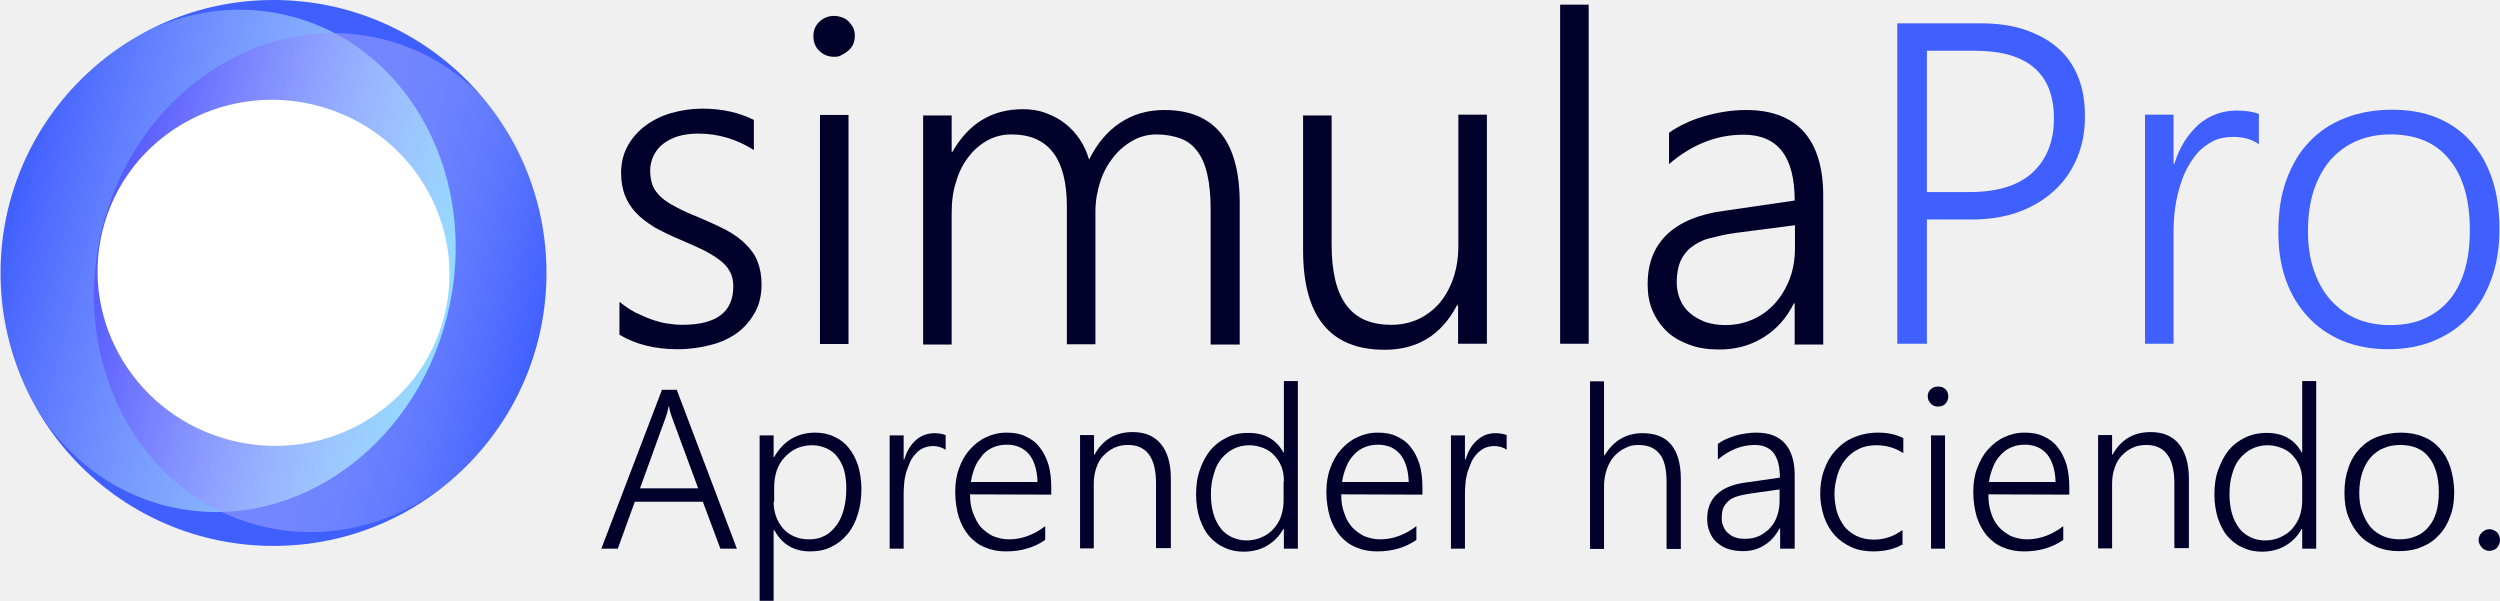
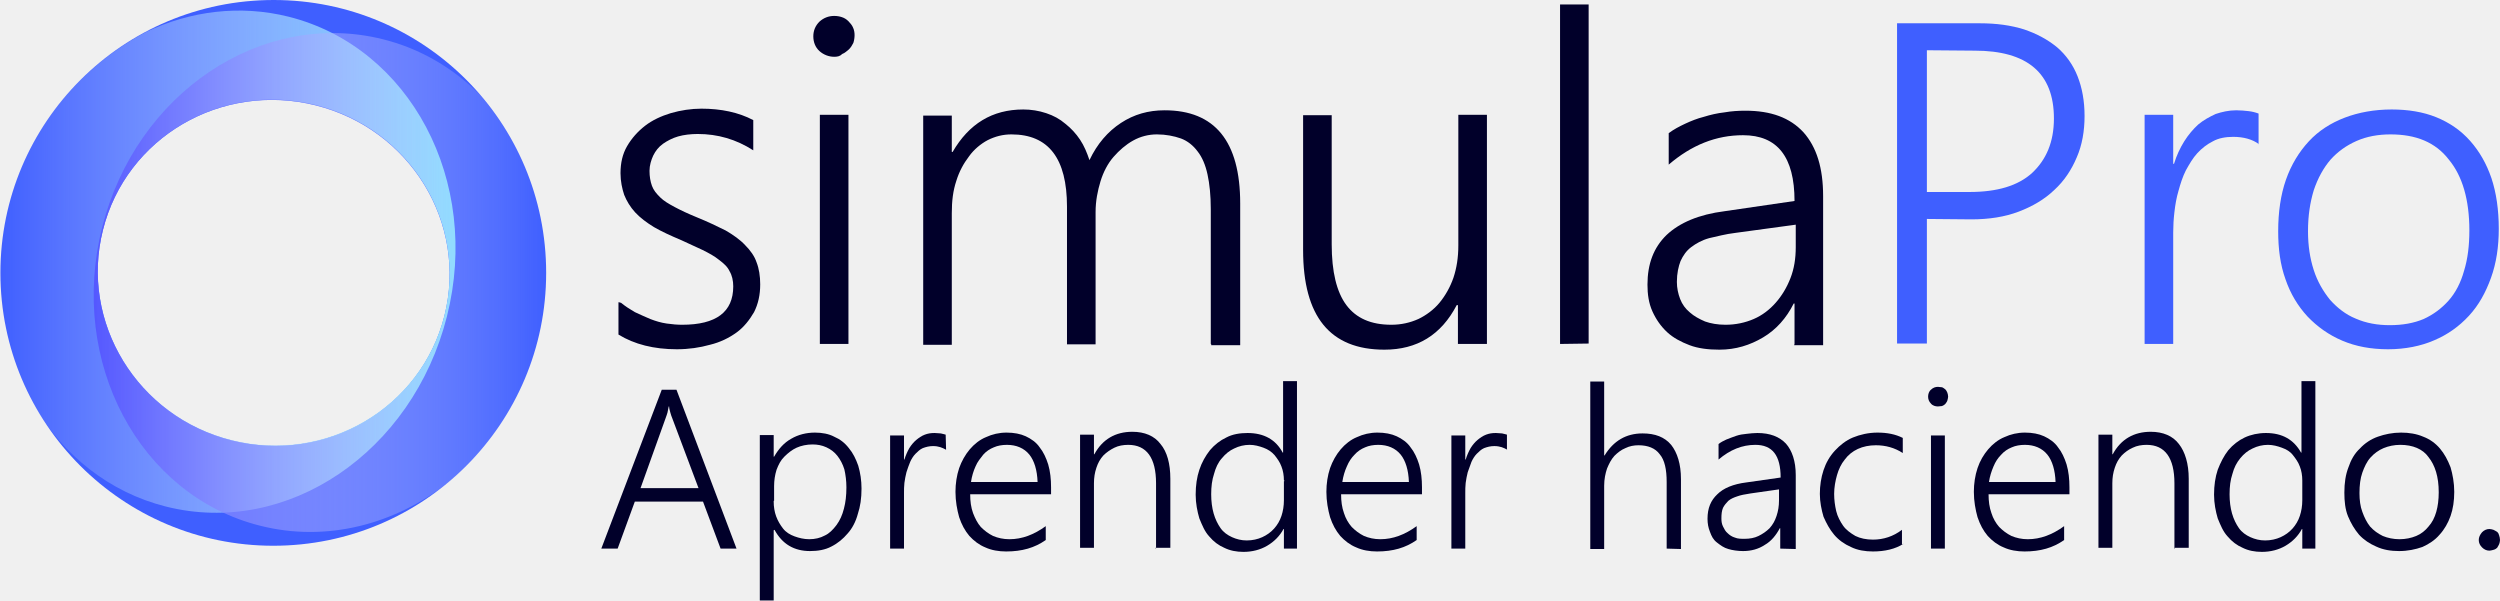
- <svg xmlns="http://www.w3.org/2000/svg" version="1.1" id="Capa_1" x="0px" y="0px" viewBox="36.9 189.7 911.3 219" enable-background="new 36.9 189.7 911.3 219" xml:space="preserve">
+ <svg xmlns="http://www.w3.org/2000/svg" version="1.1" id="Capa_1" x="0px" y="0px" viewBox="36.9 512.2 612 147.1" enable-background="new 36.9 512.2 612 147.1" xml:space="preserve">
+   <path fill="#3F5FFF" d="M103.9,512.2C67,512.2,37,542.1,37,579s29.9,66.8,66.8,66.8s66.8-29.9,66.8-66.8S140.8,512.2,103.9,512.2z   M145.7,589.5c-5.7,22.7-29,36.3-52.1,30.5c-23.1-5.8-37.2-28.9-31.5-51.5c5.7-22.7,29-36.3,52.1-30.5S151.4,566.8,145.7,589.5z" />
  <g>
-     <g>
-       <path fill="#01002A" d="M263.2,300.1c1.6,1.3,3.3,2.4,5.1,3.4c1.9,0.9,3.8,1.8,5.7,2.5c2,0.7,3.9,1.3,5.9,1.6    c2,0.3,3.9,0.5,5.7,0.5c12.4,0,18.6-4.6,18.6-14c0-2.1-0.4-4-1.3-5.5c-0.8-1.6-2.1-2.9-3.8-4.2c-1.7-1.3-3.6-2.4-5.9-3.6    c-2.3-1.1-4.8-2.2-7.8-3.5c-3.9-1.6-7.1-3.2-10-4.8c-2.7-1.7-5-3.4-6.8-5.4c-1.8-1.9-3.1-4.1-4-6.4c-0.8-2.3-1.3-4.9-1.3-7.9    c0-3.7,0.8-7,2.4-9.9s3.8-5.4,6.5-7.4c2.7-2,5.9-3.6,9.4-4.6c3.6-1,7.4-1.6,11.2-1.6c7.2,0,13.5,1.4,18.9,4.1v11    c-6.3-4-13-6-20.3-6c-2.6,0-5,0.3-7.1,0.9s-4,1.6-5.5,2.7c-1.6,1.2-2.7,2.6-3.6,4.3c-0.8,1.7-1.3,3.5-1.3,5.5    c0,2.1,0.3,3.9,0.9,5.5c0.6,1.6,1.7,2.9,3,4.2c1.4,1.3,3.1,2.4,5.4,3.6c2.2,1.2,4.8,2.4,8.1,3.7c4,1.7,7.5,3.3,10.4,4.8    c2.9,1.6,5.4,3.4,7.2,5.3c1.9,1.9,3.4,4,4.2,6.3c0.9,2.3,1.4,5,1.4,8.1c0,3.8-0.7,7.1-2.3,10.1c-1.6,2.9-3.7,5.5-6.4,7.5    s-6,3.6-9.7,4.5c-3.7,1-7.8,1.6-12.1,1.6c-8.4,0-15.5-1.8-21.3-5.3v-11.8H263.2z" />
-       <path fill="#01002A" d="M340.9,210.4c-2,0-3.8-0.7-5.3-2.1s-2.2-3.3-2.2-5.4c0-2.1,0.7-3.9,2.2-5.3s3.3-2.1,5.3-2.1    c1,0,2,0.2,2.9,0.5c0.9,0.3,1.7,0.8,2.4,1.5c0.6,0.6,1.3,1.5,1.7,2.3c0.4,0.9,0.6,1.9,0.6,2.9c0,1-0.2,2-0.5,2.9    c-0.4,0.9-0.9,1.7-1.7,2.4c-0.7,0.6-1.5,1.3-2.4,1.6C343,210.3,342.1,210.4,340.9,210.4z M335.8,315.1v-83.5h10.4v83.5H335.8z" />
-       <path fill="#01002A" d="M478.2,315.1V266c0-5-0.4-9.2-1.2-12.7s-2-6.3-3.6-8.4c-1.6-2.2-3.7-3.8-6.1-4.7c-2.5-0.9-5.5-1.5-8.8-1.5    c-3,0-5.9,0.7-8.6,2.2c-2.7,1.5-5.1,3.5-7.1,6c-2,2.5-3.7,5.5-4.8,8.9s-1.8,7.1-1.8,11.1v48.3h-10.4v-50.2    c0-17.5-6.7-26.3-20.2-26.3c-3.1,0-6,0.7-8.6,2.1s-5,3.4-6.9,5.9c-2,2.5-3.6,5.5-4.6,9c-1.2,3.5-1.7,7.3-1.7,11.7v47.9h-10.4    v-83.5h10.4v13.2h0.3c5.9-10.3,14.4-15.5,25.7-15.5c2.9,0,5.7,0.4,8.3,1.4s4.9,2.1,7,3.8c2.1,1.6,3.9,3.6,5.4,5.8    c1.5,2.2,2.6,4.7,3.4,7.4c2.9-5.9,6.7-10.4,11.4-13.5c4.7-3.1,10-4.6,16-4.6c18.3,0,27.5,11.3,27.5,33.9v51.6H478.2z" />
-       <path fill="#01002A" d="M568.4,315.1V301H568c-5.7,10.8-14.4,16.2-26.4,16.2c-19.8,0-29.7-12.1-29.7-36.3v-49.1h10.4v47    c0,10,1.8,17.4,5.4,22.2c3.6,4.8,9,7.1,16.4,7.1c3.6,0,6.8-0.7,9.9-2.1c2.9-1.4,5.6-3.4,7.7-5.9c2.1-2.5,3.8-5.6,5-9.1    c1.2-3.6,1.8-7.5,1.8-11.8v-47.7h10.4v83.5h-10.5V315.1z" />
-       <path fill="#01002A" d="M605.6,315.1V191.4H616V315h-10.4V315.1z" />
-       <path fill="#01002A" d="M691.1,315.1v-14.8h-0.3c-2.7,5.4-6.4,9.5-11.1,12.4c-4.7,2.9-10,4.4-16,4.4c-4,0-7.7-0.5-10.9-1.7    s-6-2.7-8.2-4.8c-2.2-2.1-4-4.6-5.3-7.6s-1.8-6.2-1.8-9.7c0-7.6,2.3-13.5,7-18.1c4.7-4.5,11.8-7.5,21.2-8.7l25.4-3.7    c0-16.1-6.2-24-18.7-24c-9.8,0-18.8,3.6-27.1,10.7v-11.4c1.8-1.3,3.7-2.4,5.9-3.4c2.2-1.1,4.5-1.9,6.9-2.6    c2.4-0.7,4.9-1.3,7.6-1.7c2.6-0.4,5.1-0.6,7.6-0.6c9.3,0,16.3,2.6,21.1,7.9c4.7,5.3,7.1,13,7.1,23.3v54.3h-10.5V315.1z     M669.6,274.6c-3.8,0.5-6.9,1.3-9.7,2c-2.7,0.7-4.8,1.9-6.6,3.3c-1.8,1.4-3,3.2-3.9,5.1c-0.8,2-1.3,4.5-1.3,7.6    c0,2.2,0.4,4.3,1.2,6.2c0.8,1.9,1.9,3.6,3.5,4.9c1.5,1.4,3.4,2.4,5.5,3.3c2.1,0.7,4.6,1.2,7.4,1.2c3.7,0,7.1-0.7,10.2-2.1    c3.2-1.4,5.8-3.4,8.1-5.9c2.2-2.5,4-5.5,5.3-8.9s1.9-7.2,1.9-11.3v-8.2L669.6,274.6z" />
-       <path fill="#3F5FFF" d="M739.3,269.6V315h-10.8V198.2h30.1c6.2,0,11.5,0.7,16.3,2.3c4.7,1.6,8.7,3.7,12,6.6    c3.3,2.8,5.8,6.4,7.5,10.6c1.7,4.2,2.5,8.9,2.5,14.4c0,5.5-0.9,10.5-2.8,15c-1.9,4.6-4.6,8.6-8.2,11.9c-3.6,3.4-7.9,6-13,7.9    c-5.1,1.9-10.9,2.8-17.3,2.8h-16.2V269.6z M739.3,208.1v51.6h15.5c10.1,0,17.7-2.3,22.9-7c5.1-4.7,7.9-11.2,7.9-19.8    c0-16.5-9.7-24.7-28.9-24.7H739.3z" />
-       <path fill="#3F5FFF" d="M860.3,242.3c-2.4-1.8-5.6-2.7-9.4-2.7c-2.7,0-5.3,0.5-7.4,1.6c-2.1,1.1-4,2.5-5.6,4.3    c-1.6,1.8-2.9,3.9-4.1,6.2c-1.2,2.4-2,4.8-2.7,7.4c-0.7,2.5-1.2,5.1-1.5,7.8c-0.3,2.6-0.4,5-0.4,7.5V315h-10.4v-83.5h10.4v17.9    h0.3c0.9-3,2.2-5.8,3.7-8.2c1.5-2.4,3.3-4.4,5.1-6.1c2-1.7,4.1-2.9,6.4-3.8c2.3-0.8,4.7-1.3,7.4-1.3c1.7,0,3.1,0.1,4.5,0.3    c1.4,0.2,2.5,0.5,3.7,0.9L860.3,242.3L860.3,242.3z" />
-       <path fill="#3F5FFF" d="M907.4,317c-6.2,0-11.8-1.1-16.7-3.1c-4.9-2.1-9.1-5-12.6-8.8c-3.5-3.8-6.2-8.3-8-13.5    c-1.9-5.3-2.7-11.1-2.7-17.5c0-6.9,0.9-13.2,2.9-18.7s4.7-10.2,8.4-14c3.6-3.9,8-6.7,13.1-8.7c5.1-2,10.8-3,17.1-3    c6,0,11.4,0.9,16.3,2.9c4.8,2,8.9,4.8,12.3,8.6c3.4,3.8,6,8.3,7.8,13.6c1.8,5.4,2.7,11.6,2.7,18.4c0,6.5-0.9,12.5-2.8,17.8    c-1.9,5.4-4.5,10-8.1,13.9c-3.5,3.9-7.8,6.8-12.7,8.9C919.5,315.9,913.7,317,907.4,317z M908.3,238.7c-4.5,0-8.7,0.8-12.4,2.4    s-6.8,3.9-9.5,6.9c-2.6,3-4.6,6.7-6.1,11.1c-1.4,4.4-2.1,9.3-2.1,14.9c0,5.3,0.7,10,2.1,14.1c1.4,4.2,3.4,7.8,6,10.8    c2.6,2.9,5.7,5.3,9.4,6.9c3.7,1.6,7.9,2.4,12.4,2.4c4.7,0,8.8-0.7,12.4-2.3c3.6-1.6,6.6-3.8,9.1-6.7c2.5-2.9,4.4-6.6,5.7-10.9    c1.3-4.3,1.9-9.2,1.9-14.7c0-11.2-2.5-19.8-7.5-25.8C924.7,241.6,917.5,238.7,908.3,238.7z" />
-     </g>
-     <g>
-       <path fill="#01002A" d="M299.5,389.7l-6.4-17.1h-24.8l-6.2,17.1h-6l22.1-57.9h5.4l21.9,57.9H299.5z M281.9,342    c-0.2-0.5-0.4-1.1-0.6-1.8c-0.2-0.6-0.4-1.5-0.5-2.3h-0.2c-0.2,0.8-0.3,1.6-0.5,2.3c-0.2,0.6-0.4,1.3-0.6,1.8l-9.3,25.7h21.2    L281.9,342z" />
-       <path fill="#01002A" d="M318.9,383.1v25.6h-5.1v-60.3h5.1v7.9h0.2c1.6-2.8,3.6-5,6.2-6.6c2.5-1.5,5.5-2.3,8.7-2.3    c2.6,0,5,0.5,7,1.5c2.1,0.9,3.9,2.3,5.3,4.1c1.5,1.8,2.5,3.9,3.4,6.4c0.7,2.5,1.2,5.4,1.2,8.4c0,3.5-0.4,6.5-1.3,9.3    c-0.8,2.8-2.1,5.3-3.7,7.2c-1.6,2-3.6,3.6-5.9,4.7c-2.3,1.2-4.9,1.7-7.8,1.7c-5.8,0-10.2-2.5-13-7.7H318.9z M318.9,372.6    c0,1.9,0.3,3.7,0.9,5.4c0.6,1.7,1.5,3.1,2.6,4.4s2.5,2.2,4.1,2.9c1.6,0.7,3.4,1,5.4,1c2.1,0,4-0.4,5.6-1.3c1.7-0.8,3-2.1,4.3-3.8    c1.2-1.6,2.1-3.6,2.7-5.9c0.6-2.3,0.9-4.8,0.9-7.7c0-2.4-0.3-4.6-0.8-6.5c-0.6-2-1.5-3.6-2.5-4.9c-1-1.4-2.4-2.4-4-3.1    c-1.6-0.7-3.3-1.1-5.1-1.1c-2.1,0-4.1,0.4-5.8,1.2c-1.7,0.8-3.1,1.9-4.4,3.3s-2.1,2.9-2.8,4.8c-0.6,1.9-0.9,3.8-0.9,5.9v5.4H318.9    z" />
-       <path fill="#01002A" d="M381.7,353.7c-1.3-0.8-2.7-1.4-4.7-1.4c-1.4,0-2.6,0.3-3.7,0.8c-1.1,0.5-2,1.3-2.7,2.1    c-0.8,0.8-1.5,1.9-2,3s-0.9,2.4-1.4,3.7c-0.3,1.3-0.6,2.5-0.7,3.9c-0.1,1.3-0.2,2.5-0.2,3.7v20.2h-5.1v-41.3h5.1v8.8h0.2    c0.5-1.5,1-2.8,1.8-4.1c0.7-1.2,1.6-2.2,2.5-3c0.9-0.8,2-1.5,3.2-1.9c1.2-0.4,2.3-0.6,3.6-0.6c0.8,0,1.6,0.1,2.2,0.2    s1.3,0.3,1.8,0.5v5.4H381.7z" />
-       <path fill="#01002A" d="M390.5,369.9c0,2.5,0.3,4.8,1.1,6.8s1.6,3.7,2.8,5.1c1.3,1.4,2.7,2.4,4.4,3.3c1.8,0.7,3.7,1.2,5.9,1.2    c4.6,0,9-1.6,13.2-4.8v5c-4,2.8-8.7,4.2-14.4,4.2c-2.7,0-5.3-0.5-7.6-1.5c-2.3-0.9-4.2-2.4-5.8-4.2c-1.6-1.9-2.8-4.1-3.7-6.8    c-0.8-2.7-1.3-5.8-1.3-9.2c0-3,0.4-6,1.4-8.6c0.9-2.6,2.2-4.9,3.9-6.8c1.7-1.9,3.7-3.5,5.9-4.5c2.3-1.1,4.8-1.7,7.5-1.7    s5,0.4,7,1.4c2,0.9,3.8,2.2,5.1,4c1.4,1.7,2.4,3.8,3.2,6.3c0.7,2.5,1,5.3,1,8.3v2.6L390.5,369.9L390.5,369.9z M415.1,365.4    c-0.1-4.3-1.2-7.7-3-10c-2-2.4-4.7-3.6-8.2-3.6c-1.8,0-3.4,0.3-4.8,0.9c-1.5,0.6-2.8,1.5-3.9,2.7c-1,1.3-2.1,2.6-2.8,4.3    c-0.7,1.7-1.3,3.6-1.6,5.7h24.4V365.4z" />
-       <path fill="#01002A" d="M458.3,389.7v-23.8c0-9.3-3.4-14-10.2-14c-1.8,0-3.5,0.3-5,1s-2.8,1.7-4,2.9c-1.2,1.3-2,2.7-2.6,4.5    s-0.9,3.6-0.9,5.7v23.6h-5v-41.3h5.1v7.1h0.2c3-5.5,7.7-8.2,13.9-8.2c4.5,0,8,1.5,10.3,4.4c2.4,2.9,3.6,7.1,3.6,12.7v25.2H458.3z" />
-       <path fill="#01002A" d="M504.9,389.7v-7.2h-0.2c-1.4,2.6-3.4,4.6-5.9,6.1c-2.5,1.5-5.5,2.2-8.6,2.2c-2.6,0-4.9-0.5-7-1.5    c-2.1-0.9-3.9-2.3-5.5-4.1c-1.6-1.8-2.6-4-3.5-6.5c-0.8-2.5-1.3-5.5-1.3-8.7c0-3.4,0.4-6.4,1.4-9.1c0.9-2.7,2.2-5.1,3.8-7.1    c1.7-2,3.7-3.5,6-4.6c2.3-1.2,4.9-1.7,7.8-1.7c6,0,10.2,2.4,12.8,7.1h0.2v-26h5.1v61.1h-5.1V389.7z M504.9,364.8    c0-1.8-0.3-3.5-0.9-5c-0.6-1.6-1.5-2.9-2.6-4.1s-2.4-2.1-4-2.7c-1.6-0.6-3.3-1-5.1-1c-2,0-3.9,0.4-5.7,1.3c-1.7,0.8-3.1,2-4.4,3.5    c-1.3,1.5-2.2,3.4-2.8,5.6c-0.7,2.2-1.1,4.6-1.1,7.5c0,2.6,0.3,4.9,0.9,7s1.5,3.8,2.6,5.3s2.5,2.5,4.1,3.3    c1.6,0.7,3.4,1.2,5.3,1.2c2.1,0,4-0.4,5.7-1.2c1.7-0.7,3.1-1.8,4.3-3.1c1.2-1.4,2.1-2.8,2.7-4.6c0.6-1.8,0.9-3.7,0.9-5.7v-6.9    H504.9z" />
-       <path fill="#01002A" d="M525.8,369.9c0,2.5,0.3,4.8,1.1,6.8c0.6,2,1.6,3.7,2.8,5.1c1.3,1.4,2.7,2.4,4.4,3.3    c1.8,0.7,3.7,1.2,5.9,1.2c4.6,0,9-1.6,13.2-4.8v5c-4,2.8-8.7,4.2-14.4,4.2c-2.7,0-5.3-0.5-7.6-1.5c-2.3-0.9-4.2-2.4-5.8-4.2    c-1.6-1.9-2.8-4.1-3.7-6.8c-0.8-2.7-1.3-5.8-1.3-9.2c0-3,0.4-6,1.4-8.6c0.9-2.6,2.2-4.9,3.9-6.8c1.7-1.9,3.7-3.5,5.9-4.5    c2.3-1.1,4.8-1.7,7.5-1.7s5,0.4,7,1.4c2,0.9,3.8,2.2,5.1,4c1.4,1.7,2.4,3.8,3.2,6.3c0.7,2.5,1,5.3,1,8.3v2.6L525.8,369.9    L525.8,369.9z M550.4,365.4c-0.1-4.3-1.2-7.7-3-10c-2-2.4-4.7-3.6-8.2-3.6c-1.8,0-3.4,0.3-4.8,0.9c-1.5,0.6-2.8,1.5-3.9,2.7    c-1.2,1.2-2.1,2.6-2.8,4.3c-0.7,1.7-1.3,3.6-1.6,5.7h24.4V365.4z" />
-       <path fill="#01002A" d="M586.3,353.7c-1.3-0.8-2.7-1.4-4.7-1.4c-1.4,0-2.6,0.3-3.7,0.8c-1,0.5-2,1.3-2.7,2.1c-0.8,0.8-1.5,1.9-2,3    c-0.5,1.2-0.9,2.4-1.4,3.7c-0.3,1.3-0.6,2.5-0.7,3.9c-0.1,1.3-0.2,2.5-0.2,3.7v20.2h-5.1v-41.3h5.1v8.8h0.2c0.5-1.5,1-2.8,1.8-4.1    c0.7-1.2,1.6-2.2,2.5-3c0.9-0.8,2-1.5,3.1-1.9c1.2-0.4,2.3-0.6,3.6-0.6c0.8,0,1.6,0.1,2.2,0.2c0.6,0.1,1.3,0.3,1.8,0.5v5.4H586.3z    " />
-       <path fill="#01002A" d="M644.4,389.7v-24.3c0-4.6-0.8-8.1-2.5-10.2c-1.7-2.2-4.3-3.3-7.8-3.3c-1.7,0-3.3,0.3-4.7,1.1    c-1.5,0.6-2.8,1.7-4,2.9c-1.2,1.3-2,2.8-2.7,4.6c-0.6,1.8-1.1,3.9-1.1,6.2v23.1h-5.1v-61.1h5.1v27h0.2c3.3-5.4,7.9-8.1,13.9-8.1    c4.6,0,8.1,1.4,10.4,4.2c2.3,2.8,3.5,7,3.5,12.5v25.5h-5.1V389.7z" />
-       <path fill="#01002A" d="M685.8,389.7v-7.4h-0.2c-1.4,2.6-3.2,4.7-5.5,6.1c-2.3,1.5-4.9,2.2-7.9,2.2c-2,0-3.8-0.3-5.4-0.8    s-2.9-1.4-4.1-2.4c-1.2-1-2-2.3-2.6-3.8c-0.6-1.5-0.9-3-0.9-4.8c0-3.8,1.2-6.7,3.5-8.9c2.3-2.2,5.8-3.7,10.5-4.3l12.5-1.8    c0-8-3-11.9-9.2-11.9c-4.8,0-9.2,1.8-13.4,5.3v-5.7c0.8-0.6,1.8-1.2,2.9-1.7c1.2-0.5,2.2-0.9,3.5-1.3s2.4-0.6,3.8-0.8    c1.3-0.2,2.5-0.3,3.8-0.3c4.6,0,8.1,1.3,10.4,3.9s3.6,6.4,3.6,11.5v26.9L685.8,389.7L685.8,389.7z M675,369.6    c-1.9,0.3-3.5,0.6-4.7,1c-1.4,0.4-2.4,0.9-3.3,1.7c-0.8,0.7-1.5,1.6-1.9,2.5c-0.4,1.1-0.6,2.2-0.6,3.8c0,1.2,0.2,2.1,0.6,3    c0.4,0.9,0.9,1.8,1.7,2.4c0.7,0.7,1.7,1.3,2.7,1.6c1,0.4,2.3,0.5,3.6,0.5c1.8,0,3.5-0.3,5-1s2.8-1.7,4-2.9c1.2-1.3,2-2.7,2.6-4.4    c0.6-1.7,0.9-3.6,0.9-5.6v-4.1L675,369.6z" />
-       <path fill="#01002A" d="M730.8,387.9c-3,1.9-6.8,2.8-11.1,2.8c-2.9,0-5.7-0.5-8-1.6c-2.4-1.1-4.4-2.5-6.1-4.4    c-1.7-1.9-2.9-4.1-3.8-6.6c-0.8-2.5-1.4-5.4-1.4-8.3c0-3,0.4-6,1.4-8.7c0.9-2.7,2.3-5.1,4.1-7.1c1.8-2,4-3.7,6.6-4.8    s5.6-1.8,8.9-1.8c3.5,0,6.5,0.6,9.3,2v5.5c-3-2-6.3-2.9-9.8-2.9c-2.4,0-4.6,0.4-6.5,1.4c-1.9,0.9-3.5,2.2-4.8,3.8    c-1.3,1.6-2.3,3.5-2.9,5.6c-0.6,2.1-1.1,4.4-1.1,6.8c0,2.2,0.3,4.3,0.8,6.3c0.5,2,1.5,3.8,2.6,5.4s2.7,2.7,4.5,3.7    c1.8,0.9,4,1.4,6.4,1.4c3.9,0,7.4-1.2,10.5-3.5v5.2H730.8z" />
-       <path fill="#01002A" d="M743.3,337.9c-0.9,0-1.9-0.3-2.6-1.1c-0.7-0.7-1.1-1.6-1.1-2.6c0-1,0.3-1.9,1.1-2.6c0.7-0.7,1.6-1,2.6-1    c0.5,0,0.9,0.1,1.5,0.2c0.4,0.2,0.8,0.4,1.2,0.7c0.3,0.3,0.6,0.7,0.8,1.2s0.3,0.9,0.3,1.5c0,0.5-0.1,0.9-0.3,1.5    c-0.2,0.4-0.4,0.8-0.8,1.2c-0.3,0.3-0.7,0.6-1.2,0.8C744.3,337.8,743.8,337.9,743.3,337.9z M740.8,389.7v-41.3h5.1v41.3H740.8z" />
-       <path fill="#01002A" d="M761.7,369.9c0,2.5,0.3,4.8,1,6.8c0.6,2,1.6,3.7,2.8,5.1c1.3,1.4,2.7,2.4,4.4,3.3c1.8,0.7,3.7,1.2,5.9,1.2    c4.6,0,9-1.6,13.2-4.8v5c-4,2.8-8.7,4.2-14.4,4.2c-2.7,0-5.3-0.5-7.6-1.5c-2.3-0.9-4.2-2.4-5.8-4.2c-1.6-1.9-2.8-4.1-3.7-6.8    c-0.8-2.7-1.3-5.8-1.3-9.2c0-3,0.4-6,1.4-8.6s2.2-4.9,3.9-6.8c1.7-1.9,3.7-3.5,5.9-4.5c2.3-1.1,4.8-1.7,7.5-1.7s5,0.4,7,1.4    c2,0.9,3.8,2.2,5.1,4c1.4,1.7,2.4,3.8,3.2,6.3c0.7,2.5,1,5.3,1,8.3v2.6L761.7,369.9L761.7,369.9z M786.2,365.4    c-0.1-4.3-1.2-7.7-3-10c-2-2.4-4.7-3.6-8.2-3.6c-1.8,0-3.4,0.3-4.8,0.9c-1.5,0.6-2.8,1.5-3.9,2.7c-1.2,1.2-2.1,2.6-2.8,4.3    c-0.7,1.7-1.3,3.6-1.6,5.7h24.4V365.4z" />
-       <path fill="#01002A" d="M829.5,389.7v-23.8c0-9.3-3.4-14-10.2-14c-1.8,0-3.5,0.3-5,1c-1.6,0.7-2.8,1.7-4,2.9    c-1.2,1.3-2,2.7-2.6,4.5c-0.6,1.8-0.9,3.6-0.9,5.7v23.6h-5.1v-41.3h5.1v7.1h0.2c3-5.5,7.7-8.2,13.9-8.2c4.5,0,8,1.5,10.3,4.4    c2.3,2.9,3.6,7.1,3.6,12.7v25.2H829.5z" />
-       <path fill="#01002A" d="M876.1,389.7v-7.2h-0.2c-1.4,2.6-3.4,4.6-5.9,6.1c-2.5,1.5-5.5,2.2-8.6,2.2c-2.6,0-4.9-0.5-7-1.5    c-2.1-0.9-3.9-2.3-5.5-4.1s-2.6-4-3.5-6.5c-0.8-2.5-1.3-5.5-1.3-8.7c0-3.4,0.4-6.4,1.4-9.1s2.2-5.1,3.8-7.1c1.7-2,3.7-3.5,6-4.6    s4.9-1.7,7.8-1.7c6,0,10.2,2.4,12.8,7.1h0.2v-26h5.1v61.1h-5.1V389.7z M876.1,364.8c0-1.8-0.3-3.5-0.9-5c-0.6-1.6-1.5-2.9-2.6-4.1    s-2.4-2.1-4-2.7s-3.3-1-5.1-1c-2,0-3.9,0.4-5.7,1.3c-1.7,0.8-3.1,2-4.4,3.5c-1.3,1.5-2.2,3.4-2.8,5.6c-0.7,2.2-1,4.6-1,7.5    c0,2.6,0.3,4.9,0.9,7c0.6,2.1,1.5,3.8,2.6,5.3s2.5,2.5,4.1,3.3s3.4,1.2,5.3,1.2c2.1,0,4-0.4,5.7-1.2s3.2-1.8,4.3-3.1    s2.1-2.8,2.7-4.6c0.6-1.8,0.9-3.7,0.9-5.7v-6.9H876.1z" />
-       <path fill="#01002A" d="M911.4,390.6c-3,0-5.8-0.5-8.3-1.6c-2.4-1.1-4.5-2.4-6.2-4.3c-1.7-1.9-3-4.1-4-6.7s-1.4-5.5-1.4-8.7    c0-3.5,0.5-6.5,1.5-9.2c0.9-2.7,2.3-5,4.1-6.9c1.8-1.9,4-3.4,6.5-4.3c2.5-0.9,5.4-1.5,8.5-1.5c2.9,0,5.7,0.5,8.1,1.5    c2.4,0.9,4.4,2.4,6.1,4.3c1.7,1.9,2.9,4.1,3.8,6.8c0.8,2.6,1.4,5.7,1.4,9c0,3.3-0.4,6.2-1.4,8.8c-0.9,2.6-2.2,4.9-4,6.8    c-1.7,1.9-3.8,3.4-6.3,4.4C917.4,390.1,914.5,390.6,911.4,390.6z M911.8,351.9c-2.3,0-4.3,0.4-6.1,1.2c-1.8,0.7-3.4,1.9-4.7,3.4    s-2.3,3.4-3,5.5c-0.7,2.1-1.1,4.6-1.1,7.4c0,2.6,0.3,4.9,1.1,6.9c0.7,2.1,1.7,3.9,2.9,5.4c1.3,1.5,2.8,2.6,4.6,3.4    c1.8,0.8,3.9,1.2,6.1,1.2c2.3,0,4.3-0.4,6.1-1.2c1.8-0.7,3.3-1.9,4.5-3.4c1.3-1.5,2.2-3.3,2.8-5.4c0.6-2.1,0.9-4.5,0.9-7.2    c0-5.6-1.3-9.9-3.7-12.8C920,353.4,916.4,351.9,911.8,351.9z" />
-       <path fill="#01002A" d="M944.3,390.5c-1,0-2-0.4-2.7-1.2s-1.2-1.7-1.2-2.7c0-1.1,0.4-2,1.2-2.8c0.7-0.7,1.7-1.2,2.7-1.2    c0.5,0,1.1,0.1,1.5,0.3c0.4,0.2,0.8,0.4,1.3,0.8c0.4,0.4,0.6,0.7,0.8,1.3c0.2,0.5,0.3,1,0.3,1.6c0,0.5-0.1,1.1-0.3,1.5    c-0.2,0.4-0.5,0.8-0.8,1.3c-0.3,0.3-0.7,0.6-1.3,0.8C945.2,390.4,944.8,390.5,944.3,390.5z" />
-     </g>
-     <g>
-       <circle fill="#3F5FFF" cx="136.6" cy="289.2" r="99.5" />
-       <linearGradient id="SVGID_1_" gradientUnits="userSpaceOnUse" x1="32.649" y1="348.627" x2="189.687" y2="348.627" gradientTransform="matrix(1.0184 0.2558 0.2558 -1.0184 -82.4221 611.4481)">
-         <stop offset="0" style="stop-color:#FFFFFF;stop-opacity:0" />
-         <stop offset="1" style="stop-color:#7FDBFF" />
-       </linearGradient>
-       <path fill="url(#SVGID_1_)" d="M40,264.7C27.6,314.1,53.3,363,97.5,374.1s90-19.8,102.4-69.2s-13.3-98.3-57.5-109.4    S52.4,215.4,40,264.7z" />
-       <linearGradient id="SVGID_2_" gradientUnits="userSpaceOnUse" x1="66.117" y1="349.294" x2="223.131" y2="349.294" gradientTransform="matrix(1.0184 0.2558 0.2558 -1.0184 -82.4221 611.4481)">
-         <stop offset="0" style="stop-color:#5558FF" />
-         <stop offset="1" style="stop-color:#FFFFFF;stop-opacity:0" />
-       </linearGradient>
-       <path fill="url(#SVGID_2_)" d="M176.5,204c44.2,11.1,70,59.7,57.6,108.8c-12.3,48.9-58.1,79.7-102.3,68.6    c-44.1-11-69.9-59.7-57.6-108.7S132.3,193,176.5,204z" />
-       <ellipse transform="matrix(-0.2436 0.9699 -0.9699 -0.2436 450.2794 227.0878)" fill="#FFFFFF" cx="136.6" cy="289.1" rx="63" ry="64.2" />
-     </g>
+     <path fill="#01002A" d="M188.9,586.3c1.1,0.9,2.2,1.6,3.4,2.3c1.3,0.6,2.6,1.2,3.8,1.7c1.3,0.5,2.6,0.9,4,1.1s2.6,0.3,3.8,0.3   c8.3,0,12.5-3.1,12.5-9.4c0-1.4-0.3-2.7-0.9-3.7c-0.5-1.1-1.4-1.9-2.6-2.8c-1.1-0.9-2.4-1.6-4-2.4c-1.5-0.7-3.2-1.5-5.2-2.4   c-2.6-1.1-4.8-2.1-6.7-3.2c-1.8-1.1-3.4-2.3-4.6-3.6c-1.2-1.3-2.1-2.8-2.7-4.3c-0.5-1.5-0.9-3.3-0.9-5.3c0-2.5,0.5-4.7,1.6-6.6   c1.1-1.9,2.6-3.6,4.4-5s4-2.4,6.3-3.1c2.4-0.7,5-1.1,7.5-1.1c4.8,0,9.1,0.9,12.7,2.8v7.4c-4.2-2.7-8.7-4-13.6-4   c-1.7,0-3.4,0.2-4.8,0.6c-1.4,0.4-2.7,1.1-3.7,1.8c-1.1,0.8-1.8,1.7-2.4,2.9c-0.5,1.1-0.9,2.4-0.9,3.7c0,1.4,0.2,2.6,0.6,3.7   c0.4,1.1,1.1,1.9,2,2.8c0.9,0.9,2.1,1.6,3.6,2.4c1.5,0.8,3.2,1.6,5.4,2.5c2.7,1.1,5,2.2,7,3.2c1.9,1.1,3.6,2.3,4.8,3.6   c1.3,1.3,2.3,2.7,2.8,4.2c0.6,1.5,0.9,3.4,0.9,5.4c0,2.6-0.5,4.8-1.5,6.8c-1.1,1.9-2.5,3.7-4.3,5s-4,2.4-6.5,3   c-2.5,0.7-5.2,1.1-8.1,1.1c-5.6,0-10.4-1.2-14.3-3.6v-7.9h0.3V586.3z" />
+     <path fill="#01002A" d="M241.1,526.1c-1.3,0-2.6-0.5-3.6-1.4s-1.5-2.2-1.5-3.6s0.5-2.6,1.5-3.6c1-0.9,2.2-1.4,3.6-1.4   c0.7,0,1.3,0.1,1.9,0.3s1.1,0.5,1.6,1c0.4,0.4,0.9,1,1.1,1.5c0.3,0.6,0.4,1.3,0.4,1.9s-0.1,1.3-0.3,1.9c-0.3,0.6-0.6,1.1-1.1,1.6   c-0.5,0.4-1,0.9-1.6,1.1C242.5,526,241.9,526.1,241.1,526.1z M237.6,596.4v-56.1h7v56.1H237.6z" />
+     <path fill="#01002A" d="M333.3,596.4v-33c0-3.4-0.3-6.2-0.8-8.5s-1.3-4.2-2.4-5.6c-1.1-1.5-2.5-2.6-4.1-3.2c-1.7-0.6-3.7-1-5.9-1   c-2,0-4,0.5-5.8,1.5c-1.8,1-3.4,2.4-4.8,4s-2.5,3.7-3.2,6c-0.7,2.3-1.2,4.8-1.2,7.5v32.4h-7v-33.7c0-11.8-4.5-17.7-13.6-17.7   c-2.1,0-4,0.5-5.8,1.4c-1.7,0.9-3.4,2.3-4.6,4c-1.3,1.7-2.4,3.7-3.1,6c-0.8,2.4-1.1,4.9-1.1,7.9v32.2h-7v-56.1h7v8.9h0.2   c4-6.9,9.7-10.4,17.3-10.4c1.9,0,3.8,0.3,5.6,0.9s3.3,1.4,4.7,2.6c1.4,1.1,2.6,2.4,3.6,3.9c1,1.5,1.7,3.2,2.3,5   c1.9-4,4.5-7,7.7-9.1s6.7-3.1,10.7-3.1c12.3,0,18.5,7.6,18.5,22.8v34.7h-7.1V596.4z" />
+     <path fill="#01002A" d="M393.8,596.4v-9.5h-0.3c-3.8,7.3-9.7,10.9-17.7,10.9c-13.3,0-19.9-8.1-19.9-24.4v-33h7V572   c0,6.7,1.2,11.7,3.6,14.9c2.4,3.2,6,4.8,11,4.8c2.4,0,4.6-0.5,6.6-1.4c1.9-0.9,3.8-2.3,5.2-4c1.4-1.7,2.6-3.8,3.4-6.1   c0.8-2.4,1.2-5,1.2-7.9v-32h7v56.1L393.8,596.4L393.8,596.4L393.8,596.4z" />
+     <path fill="#01002A" d="M418.8,596.4v-83.1h7v83L418.8,596.4L418.8,596.4z" />
+     <path fill="#01002A" d="M476.2,596.4v-9.9H476c-1.8,3.6-4.3,6.4-7.5,8.3c-3.2,1.9-6.7,3-10.7,3c-2.7,0-5.2-0.3-7.3-1.1   c-2.1-0.8-4-1.8-5.5-3.2c-1.5-1.4-2.7-3.1-3.6-5.1c-0.9-2-1.2-4.2-1.2-6.5c0-5.1,1.5-9.1,4.7-12.2c3.2-3,7.9-5,14.2-5.8l17.1-2.5   c0-10.8-4.2-16.1-12.6-16.1c-6.6,0-12.6,2.4-18.2,7.2v-7.7c1.2-0.9,2.5-1.6,4-2.3c1.5-0.7,3-1.3,4.6-1.7c1.6-0.5,3.3-0.9,5.1-1.1   c1.7-0.3,3.4-0.4,5.1-0.4c6.2,0,10.9,1.7,14.2,5.3c3.2,3.6,4.8,8.7,4.8,15.6v36.5h-7.1L476.2,596.4L476.2,596.4z M461.8,569.2   c-2.6,0.3-4.6,0.9-6.5,1.3c-1.8,0.5-3.2,1.3-4.4,2.2c-1.2,0.9-2,2.1-2.6,3.4c-0.5,1.3-0.9,3-0.9,5.1c0,1.5,0.3,2.9,0.8,4.2   c0.5,1.3,1.3,2.4,2.4,3.3c1,0.9,2.3,1.6,3.7,2.2c1.4,0.5,3.1,0.8,5,0.8c2.5,0,4.8-0.5,6.9-1.4c2.1-0.9,3.9-2.3,5.4-4   c1.5-1.7,2.7-3.7,3.6-6c0.9-2.3,1.3-4.8,1.3-7.6v-5.5L461.8,569.2z" />
+     <path fill="#3F5FFF" d="M508.6,565.8v30.5h-7.3v-78.4h20.2c4.2,0,7.7,0.5,10.9,1.5c3.2,1.1,5.8,2.5,8.1,4.4c2.2,1.9,3.9,4.3,5,7.1   c1.1,2.8,1.7,6,1.7,9.7s-0.6,7.1-1.9,10.1c-1.3,3.1-3.1,5.8-5.5,8c-2.4,2.3-5.3,4-8.7,5.3c-3.4,1.3-7.3,1.9-11.6,1.9L508.6,565.8   L508.6,565.8L508.6,565.8z M508.6,524.5v34.7H519c6.8,0,11.9-1.5,15.4-4.7c3.4-3.2,5.3-7.5,5.3-13.3c0-11.1-6.5-16.6-19.4-16.6   L508.6,524.5L508.6,524.5z" />
+     <path fill="#3F5FFF" d="M589.9,547.5c-1.6-1.2-3.8-1.8-6.3-1.8c-1.8,0-3.6,0.3-5,1.1c-1.4,0.7-2.7,1.7-3.8,2.9   c-1.1,1.2-1.9,2.6-2.8,4.2c-0.8,1.6-1.3,3.2-1.8,5c-0.5,1.7-0.8,3.4-1,5.2c-0.2,1.7-0.3,3.4-0.3,5v27.3h-7v-56.1h7v12h0.2   c0.6-2,1.5-3.9,2.5-5.5c1-1.6,2.2-3,3.4-4.1c1.3-1.1,2.8-1.9,4.3-2.6c1.5-0.5,3.2-0.9,5-0.9c1.1,0,2.1,0.1,3,0.2   c0.9,0.1,1.7,0.3,2.5,0.6V547.5L589.9,547.5z" />
+     <path fill="#3F5FFF" d="M621.5,597.7c-4.2,0-7.9-0.7-11.2-2.1c-3.3-1.4-6.1-3.4-8.5-5.9c-2.4-2.6-4.2-5.6-5.4-9.1   c-1.3-3.6-1.8-7.5-1.8-11.8c0-4.6,0.6-8.9,1.9-12.6s3.2-6.8,5.6-9.4c2.4-2.6,5.4-4.5,8.8-5.8s7.3-2,11.5-2c4,0,7.7,0.6,10.9,1.9   c3.2,1.3,6,3.2,8.3,5.8s4,5.6,5.2,9.1c1.2,3.6,1.8,7.8,1.8,12.4c0,4.4-0.6,8.4-1.9,12c-1.3,3.6-3,6.7-5.4,9.3   c-2.4,2.6-5.2,4.6-8.5,6C629.6,596.9,625.7,597.7,621.5,597.7z M622.1,545.1c-3,0-5.8,0.5-8.3,1.6c-2.5,1.1-4.6,2.6-6.4,4.6   c-1.7,2-3.1,4.5-4.1,7.5c-0.9,3-1.4,6.2-1.4,10c0,3.6,0.5,6.7,1.4,9.5c0.9,2.8,2.3,5.2,4,7.3c1.7,1.9,3.8,3.6,6.3,4.6   c2.5,1.1,5.3,1.6,8.3,1.6c3.2,0,5.9-0.5,8.3-1.5c2.4-1.1,4.4-2.6,6.1-4.5c1.7-1.9,3-4.4,3.8-7.3c0.9-2.9,1.3-6.2,1.3-9.9   c0-7.5-1.7-13.3-5-17.3C633.1,547,628.3,545.1,622.1,545.1z" />
  </g>
+   <g>
+     <path fill="#01002A" d="M213.3,646.5L209,635h-16.7l-4.2,11.5h-4l14.8-38.9h3.6l14.7,38.9H213.3z M201.4,614.4   c-0.1-0.3-0.3-0.7-0.4-1.2c-0.1-0.4-0.3-1-0.3-1.5h-0.1c-0.1,0.5-0.2,1.1-0.3,1.5c-0.1,0.4-0.3,0.9-0.4,1.2l-6.2,17.3h14.2   L201.4,614.4z" />
+     <path fill="#01002A" d="M226.3,642v17.2h-3.4v-40.5h3.4v5.3h0.1c1.1-1.9,2.4-3.4,4.2-4.4c1.7-1,3.7-1.5,5.8-1.5   c1.7,0,3.4,0.3,4.7,1c1.4,0.6,2.6,1.5,3.6,2.8c1,1.2,1.7,2.6,2.3,4.3c0.5,1.7,0.8,3.6,0.8,5.6c0,2.4-0.3,4.4-0.9,6.2   c-0.5,1.9-1.4,3.6-2.5,4.8c-1.1,1.3-2.4,2.4-4,3.2c-1.5,0.8-3.3,1.1-5.2,1.1c-3.9,0-6.8-1.7-8.7-5.2L226.3,642L226.3,642z    M226.3,635c0,1.3,0.2,2.5,0.6,3.6c0.4,1.1,1,2.1,1.7,3c0.7,0.9,1.7,1.5,2.8,1.9s2.3,0.7,3.6,0.7c1.4,0,2.7-0.3,3.8-0.9   c1.1-0.5,2-1.4,2.9-2.6c0.8-1.1,1.4-2.4,1.8-4c0.4-1.5,0.6-3.2,0.6-5.2c0-1.6-0.2-3.1-0.5-4.4c-0.4-1.3-1-2.4-1.7-3.3   c-0.7-0.9-1.6-1.6-2.7-2.1c-1.1-0.5-2.2-0.7-3.4-0.7c-1.4,0-2.8,0.3-3.9,0.8c-1.1,0.5-2.1,1.3-3,2.2c-0.9,0.9-1.4,1.9-1.9,3.2   c-0.4,1.3-0.6,2.6-0.6,4v3.6H226.3L226.3,635z" />
+     <path fill="#01002A" d="M268.5,622.3c-0.9-0.5-1.8-0.9-3.2-0.9c-0.9,0-1.7,0.2-2.5,0.5c-0.7,0.3-1.3,0.9-1.8,1.4   c-0.5,0.5-1,1.3-1.3,2c-0.3,0.7-0.6,1.6-0.9,2.5c-0.2,0.9-0.4,1.7-0.5,2.6c-0.1,0.9-0.1,1.7-0.1,2.5v13.6h-3.4v-27.7h3.4v5.9h0.1   c0.3-1,0.7-1.9,1.2-2.8c0.5-0.8,1.1-1.5,1.7-2s1.3-1,2.1-1.3s1.5-0.4,2.4-0.4c0.5,0,1.1,0.1,1.5,0.1c0.4,0.1,0.9,0.2,1.2,0.3   L268.5,622.3L268.5,622.3L268.5,622.3z" />
+     <path fill="#01002A" d="M274.4,633.2c0,1.7,0.2,3.2,0.7,4.6c0.5,1.3,1.1,2.5,1.9,3.4c0.9,0.9,1.8,1.6,3,2.2c1.2,0.5,2.5,0.8,4,0.8   c3.1,0,6-1.1,8.9-3.2v3.4c-2.7,1.9-5.8,2.8-9.7,2.8c-1.8,0-3.6-0.3-5.1-1c-1.5-0.6-2.8-1.6-3.9-2.8c-1.1-1.3-1.9-2.8-2.5-4.6   c-0.5-1.8-0.9-3.9-0.9-6.2c0-2,0.3-4,0.9-5.8c0.6-1.7,1.5-3.3,2.6-4.6s2.5-2.4,4-3c1.5-0.7,3.2-1.1,5-1.1c1.8,0,3.4,0.3,4.7,0.9   c1.3,0.6,2.6,1.5,3.4,2.7c0.9,1.1,1.6,2.6,2.1,4.2c0.5,1.7,0.7,3.6,0.7,5.6v1.7L274.4,633.2L274.4,633.2z M290.9,630.2   c-0.1-2.9-0.8-5.2-2-6.7c-1.3-1.6-3.2-2.4-5.5-2.4c-1.2,0-2.3,0.2-3.2,0.6c-1,0.4-1.9,1-2.6,1.8c-0.7,0.9-1.4,1.7-1.9,2.9   c-0.5,1.1-0.9,2.4-1.1,3.8H290.9L290.9,630.2L290.9,630.2z" />
+     <path fill="#01002A" d="M319.9,646.5v-16c0-6.2-2.3-9.4-6.8-9.4c-1.2,0-2.4,0.2-3.4,0.7s-1.9,1.1-2.7,1.9c-0.8,0.9-1.3,1.8-1.7,3   c-0.4,1.2-0.6,2.4-0.6,3.8v15.8h-3.4v-27.7h3.4v4.8h0.1c2-3.7,5.2-5.5,9.3-5.5c3,0,5.4,1,6.9,3c1.6,1.9,2.4,4.8,2.4,8.5v16.9h-3.6   V646.5z" />
+     <path fill="#01002A" d="M351.2,646.5v-4.8h-0.1c-0.9,1.7-2.3,3.1-4,4.1s-3.7,1.5-5.8,1.5c-1.7,0-3.3-0.3-4.7-1   c-1.4-0.6-2.6-1.5-3.7-2.8c-1.1-1.2-1.7-2.7-2.4-4.4c-0.5-1.7-0.9-3.7-0.9-5.8c0-2.3,0.3-4.3,0.9-6.1c0.6-1.8,1.5-3.4,2.6-4.8   c1.1-1.3,2.5-2.4,4-3.1c1.5-0.8,3.3-1.1,5.2-1.1c4,0,6.9,1.6,8.6,4.8h0.1v-17.5h3.4v41H351.2L351.2,646.5L351.2,646.5z    M351.2,629.8c0-1.2-0.2-2.4-0.6-3.4c-0.4-1.1-1-1.9-1.7-2.8c-0.7-0.8-1.6-1.4-2.7-1.8s-2.2-0.7-3.4-0.7c-1.3,0-2.6,0.3-3.8,0.9   c-1.1,0.5-2.1,1.3-3,2.4c-0.9,1-1.5,2.3-1.9,3.8c-0.5,1.5-0.7,3.1-0.7,5c0,1.7,0.2,3.3,0.6,4.7c0.4,1.4,1,2.6,1.7,3.6   c0.7,1,1.7,1.7,2.8,2.2c1.1,0.5,2.3,0.8,3.6,0.8c1.4,0,2.7-0.3,3.8-0.8c1.1-0.5,2.1-1.2,2.9-2.1c0.8-0.9,1.4-1.9,1.8-3.1   c0.4-1.2,0.6-2.5,0.6-3.8V630h0.1V629.8z" />
+     <path fill="#01002A" d="M365.2,633.2c0,1.7,0.2,3.2,0.7,4.6c0.4,1.3,1.1,2.5,1.9,3.4c0.9,0.9,1.8,1.6,3,2.2c1.2,0.5,2.5,0.8,4,0.8   c3.1,0,6-1.1,8.9-3.2v3.4c-2.7,1.9-5.8,2.8-9.7,2.8c-1.8,0-3.6-0.3-5.1-1c-1.5-0.6-2.8-1.6-3.9-2.8c-1.1-1.3-1.9-2.8-2.5-4.6   c-0.5-1.8-0.9-3.9-0.9-6.2c0-2,0.3-4,0.9-5.8c0.6-1.7,1.5-3.3,2.6-4.6s2.5-2.4,4-3c1.5-0.7,3.2-1.1,5-1.1s3.4,0.3,4.7,0.9   c1.3,0.6,2.6,1.5,3.4,2.7c0.9,1.1,1.6,2.6,2.1,4.2c0.5,1.7,0.7,3.6,0.7,5.6v1.7L365.2,633.2L365.2,633.2z M381.8,630.2   c-0.1-2.9-0.8-5.2-2-6.7c-1.3-1.6-3.2-2.4-5.5-2.4c-1.2,0-2.3,0.2-3.2,0.6c-1,0.4-1.9,1-2.6,1.8c-0.8,0.8-1.4,1.7-1.9,2.9   c-0.5,1.1-0.9,2.4-1.1,3.8H381.8L381.8,630.2L381.8,630.2z" />
+     <path fill="#01002A" d="M405.9,622.3c-0.9-0.5-1.8-0.9-3.2-0.9c-0.9,0-1.7,0.2-2.5,0.5c-0.7,0.3-1.3,0.9-1.8,1.4   c-0.5,0.5-1,1.3-1.3,2c-0.3,0.8-0.6,1.6-0.9,2.5c-0.2,0.9-0.4,1.7-0.5,2.6c-0.1,0.9-0.1,1.7-0.1,2.5v13.6h-3.4v-27.7h3.4v5.9h0.1   c0.3-1,0.7-1.9,1.2-2.8c0.5-0.8,1.1-1.5,1.7-2c0.6-0.5,1.3-1,2.1-1.3c0.8-0.3,1.5-0.4,2.4-0.4c0.5,0,1.1,0.1,1.5,0.1   c0.4,0.1,0.9,0.2,1.2,0.3v3.6L405.9,622.3L405.9,622.3z" />
+     <path fill="#01002A" d="M444.9,646.5v-16.3c0-3.1-0.5-5.4-1.7-6.8c-1.1-1.5-2.9-2.2-5.2-2.2c-1.1,0-2.2,0.2-3.2,0.7   c-1,0.4-1.9,1.1-2.7,1.9c-0.8,0.9-1.3,1.9-1.8,3.1c-0.4,1.2-0.7,2.6-0.7,4.2v15.5h-3.4v-41h3.4v18.1h0.1c2.2-3.6,5.3-5.4,9.3-5.4   c3.1,0,5.4,0.9,7,2.8c1.5,1.9,2.4,4.7,2.4,8.4v17.1L444.9,646.5L444.9,646.5L444.9,646.5z" />
+     <path fill="#01002A" d="M472.7,646.5v-5h-0.1c-0.9,1.7-2.1,3.2-3.7,4.1c-1.5,1-3.3,1.5-5.3,1.5c-1.3,0-2.6-0.2-3.6-0.5   c-1.1-0.3-1.9-0.9-2.8-1.6s-1.3-1.5-1.7-2.6c-0.4-1-0.6-2-0.6-3.2c0-2.6,0.8-4.5,2.4-6c1.5-1.5,3.9-2.5,7.1-2.9l8.4-1.2   c0-5.4-2-8-6.2-8c-3.2,0-6.2,1.2-9,3.6v-3.8c0.5-0.4,1.2-0.8,1.9-1.1c0.8-0.3,1.5-0.6,2.4-0.9c0.9-0.3,1.6-0.4,2.6-0.5   c0.9-0.1,1.7-0.2,2.6-0.2c3.1,0,5.4,0.9,7,2.6c1.5,1.7,2.4,4.3,2.4,7.7v18.1L472.7,646.5L472.7,646.5z M465.4,633   c-1.3,0.2-2.4,0.4-3.2,0.7c-0.9,0.3-1.6,0.6-2.2,1.1c-0.5,0.5-1,1.1-1.3,1.7c-0.3,0.7-0.4,1.5-0.4,2.6c0,0.8,0.1,1.4,0.4,2   c0.3,0.6,0.6,1.2,1.1,1.6c0.5,0.5,1.1,0.9,1.8,1.1c0.7,0.3,1.5,0.3,2.4,0.3c1.2,0,2.4-0.2,3.4-0.7c1-0.5,1.9-1.1,2.7-1.9   c0.8-0.9,1.3-1.8,1.7-3s0.6-2.4,0.6-3.8V632L465.4,633z" />
+     <path fill="#01002A" d="M502.9,645.3c-2,1.3-4.6,1.9-7.5,1.9c-1.9,0-3.8-0.3-5.4-1.1c-1.6-0.7-3-1.7-4.1-3   c-1.1-1.3-1.9-2.8-2.6-4.4c-0.5-1.7-0.9-3.6-0.9-5.6c0-2,0.3-4,0.9-5.8c0.6-1.8,1.5-3.4,2.8-4.8c1.2-1.3,2.7-2.5,4.4-3.2   c1.7-0.7,3.8-1.2,6-1.2c2.4,0,4.4,0.4,6.2,1.3v3.7c-2-1.3-4.2-1.9-6.6-1.9c-1.6,0-3.1,0.3-4.4,0.9c-1.3,0.6-2.4,1.5-3.2,2.6   c-0.9,1.1-1.5,2.4-1.9,3.8c-0.4,1.4-0.7,3-0.7,4.6c0,1.5,0.2,2.9,0.5,4.2s1,2.6,1.7,3.6s1.8,1.8,3,2.5c1.2,0.6,2.7,0.9,4.3,0.9   c2.6,0,5-0.8,7.1-2.4v3.5h0.3V645.3z" />
+     <path fill="#01002A" d="M511.3,611.7c-0.6,0-1.3-0.2-1.7-0.7c-0.5-0.5-0.7-1.1-0.7-1.7s0.2-1.3,0.7-1.7c0.5-0.5,1.1-0.7,1.7-0.7   c0.3,0,0.6,0.1,1,0.1c0.3,0.1,0.5,0.3,0.8,0.5c0.2,0.2,0.4,0.5,0.5,0.8c0.1,0.3,0.2,0.6,0.2,1c0,0.3-0.1,0.6-0.2,1   c-0.1,0.3-0.3,0.5-0.5,0.8c-0.2,0.2-0.5,0.4-0.8,0.5C512,611.6,511.6,611.7,511.3,611.7z M509.6,646.5v-27.7h3.4v27.7H509.6z" />
+     <path fill="#01002A" d="M523.7,633.2c0,1.7,0.2,3.2,0.7,4.6c0.4,1.3,1.1,2.5,1.9,3.4c0.9,0.9,1.8,1.6,3,2.2c1.2,0.5,2.5,0.8,4,0.8   c3.1,0,6-1.1,8.9-3.2v3.4c-2.7,1.9-5.8,2.8-9.7,2.8c-1.8,0-3.6-0.3-5.1-1c-1.5-0.6-2.8-1.6-3.9-2.8c-1.1-1.3-1.9-2.8-2.5-4.6   c-0.5-1.8-0.9-3.9-0.9-6.2c0-2,0.3-4,0.9-5.8s1.5-3.3,2.6-4.6s2.5-2.4,4-3c1.5-0.7,3.2-1.1,5-1.1s3.4,0.3,4.7,0.9   c1.3,0.6,2.6,1.5,3.4,2.7c0.9,1.1,1.6,2.6,2.1,4.2c0.5,1.7,0.7,3.6,0.7,5.6v1.7L523.7,633.2L523.7,633.2z M540.1,630.2   c-0.1-2.9-0.8-5.2-2-6.7c-1.3-1.6-3.2-2.4-5.5-2.4c-1.2,0-2.3,0.2-3.2,0.6c-1,0.4-1.9,1-2.6,1.8c-0.8,0.8-1.4,1.7-1.9,2.9   s-0.9,2.4-1.1,3.8H540.1L540.1,630.2L540.1,630.2z" />
+     <path fill="#01002A" d="M569.2,646.5v-16c0-6.2-2.3-9.4-6.8-9.4c-1.2,0-2.4,0.2-3.4,0.7c-1.1,0.5-1.9,1.1-2.7,1.9   c-0.8,0.9-1.3,1.8-1.7,3c-0.4,1.2-0.6,2.4-0.6,3.8v15.8h-3.4v-27.7h3.4v4.8h0.1c2-3.7,5.2-5.5,9.3-5.5c3,0,5.4,1,6.9,3   c1.5,1.9,2.4,4.8,2.4,8.5v16.9h-3.6V646.5z" />
+     <path fill="#01002A" d="M600.5,646.5v-4.8h-0.1c-0.9,1.7-2.3,3.1-4,4.1c-1.7,1-3.7,1.5-5.8,1.5c-1.7,0-3.3-0.3-4.7-1   c-1.4-0.6-2.6-1.5-3.7-2.8c-1.1-1.2-1.7-2.7-2.4-4.4c-0.5-1.7-0.9-3.7-0.9-5.8c0-2.3,0.3-4.3,0.9-6.1c0.7-1.8,1.5-3.4,2.6-4.8   c1.1-1.3,2.5-2.4,4-3.1c1.5-0.7,3.3-1.1,5.2-1.1c4,0,6.8,1.6,8.6,4.8h0.1v-17.5h3.4v41H600.5L600.5,646.5z M600.5,629.8   c0-1.2-0.2-2.4-0.6-3.4c-0.4-1.1-1-1.9-1.7-2.8s-1.6-1.4-2.7-1.8c-1.1-0.4-2.2-0.7-3.4-0.7c-1.3,0-2.6,0.3-3.8,0.9   c-1.1,0.5-2.1,1.3-3,2.4s-1.5,2.3-1.9,3.8c-0.5,1.5-0.7,3.1-0.7,5c0,1.7,0.2,3.3,0.6,4.7c0.4,1.4,1,2.6,1.7,3.6   c0.7,1,1.7,1.7,2.8,2.2c1.1,0.5,2.3,0.8,3.6,0.8c1.4,0,2.7-0.3,3.8-0.8c1.1-0.5,2.1-1.2,2.9-2.1s1.4-1.9,1.8-3.1   c0.4-1.2,0.6-2.5,0.6-3.8V630l0,0V629.8z" />
+     <path fill="#01002A" d="M624.2,647.1c-2,0-3.9-0.3-5.6-1.1c-1.6-0.7-3-1.6-4.2-2.9c-1.1-1.3-2-2.8-2.7-4.5   c-0.7-1.7-0.9-3.7-0.9-5.8c0-2.4,0.3-4.4,1-6.2c0.6-1.8,1.5-3.4,2.8-4.6c1.2-1.3,2.7-2.3,4.4-2.9c1.7-0.6,3.6-1,5.7-1   c1.9,0,3.8,0.3,5.4,1c1.6,0.6,3,1.6,4.1,2.9c1.1,1.3,1.9,2.8,2.6,4.6c0.5,1.7,0.9,3.8,0.9,6c0,2.2-0.3,4.2-0.9,5.9   c-0.6,1.7-1.5,3.3-2.7,4.6c-1.1,1.3-2.6,2.3-4.2,3C628.2,646.7,626.3,647.1,624.2,647.1z M624.5,621.1c-1.5,0-2.9,0.3-4.1,0.8   c-1.2,0.5-2.3,1.3-3.2,2.3c-0.9,1-1.5,2.3-2,3.7c-0.5,1.4-0.7,3.1-0.7,5c0,1.7,0.2,3.3,0.7,4.6c0.5,1.4,1.1,2.6,1.9,3.6   c0.9,1,1.9,1.7,3.1,2.3c1.2,0.5,2.6,0.8,4.1,0.8c1.5,0,2.9-0.3,4.1-0.8c1.2-0.5,2.2-1.3,3-2.3c0.9-1,1.5-2.2,1.9-3.6   c0.4-1.4,0.6-3,0.6-4.8c0-3.8-0.9-6.6-2.5-8.6C630,622.1,627.5,621.1,624.5,621.1z" />
+     <path fill="#01002A" d="M646.3,647c-0.7,0-1.3-0.3-1.8-0.8c-0.5-0.5-0.8-1.1-0.8-1.8c0-0.7,0.3-1.3,0.8-1.9   c0.5-0.5,1.1-0.8,1.8-0.8c0.3,0,0.7,0.1,1,0.2c0.3,0.1,0.5,0.3,0.9,0.5c0.3,0.3,0.4,0.5,0.5,0.9c0.1,0.3,0.2,0.7,0.2,1.1   c0,0.3-0.1,0.7-0.2,1c-0.1,0.3-0.3,0.5-0.5,0.9c-0.2,0.2-0.5,0.4-0.9,0.5C646.9,646.9,646.6,647,646.3,647z" />
+   </g>
+   <linearGradient id="SVGID_1_" gradientUnits="userSpaceOnUse" x1="36.855" y1="576.284" x2="148.279" y2="576.284">
+     <stop offset="0" style="stop-color:#FFFFFF;stop-opacity:0" />
+     <stop offset="1" style="stop-color:#7FDBFF" />
+   </linearGradient>
+   <path fill="url(#SVGID_1_)" d="M107.6,516.3c-12-3-24.1-1.4-34.9,3.7c-21.3,11.2-35.8,33.5-35.8,59.2c0,11.5,2.9,22.3,8,31.7  c0.1,0.2,0.2,0.3,0.3,0.5c0,0.1,0.1,0.2,0.1,0.2c7.1,12,18.3,21.1,32.2,24.6c29.7,7.5,60.4-13.3,68.8-46.5S137.3,523.8,107.6,516.3z   M145.7,589.4c-5.7,22.7-29,36.3-52.1,30.5c-23.1-5.8-37.2-28.9-31.5-51.5c5.7-22.7,29-36.3,52.1-30.5S151.4,566.7,145.7,589.4z" />
+   <linearGradient id="SVGID_2_" gradientUnits="userSpaceOnUse" x1="59.89" y1="581.345" x2="170.676" y2="581.345">
+     <stop offset="0" style="stop-color:#5558FF" />
+     <stop offset="1" style="stop-color:#FFFFFF;stop-opacity:0" />
+   </linearGradient>
+   <path fill="url(#SVGID_2_)" d="M154.5,535.5c-6.5-6.5-14.6-11.4-23.9-13.7c-29.7-7.4-60.4,13.2-68.7,46.1  c-8.3,32.9,9.1,65.6,38.7,73c16.2,4.1,32.8-0.3,45.8-10.4c14.8-12.3,24.3-30.8,24.3-51.5C170.7,562.4,164.6,547.2,154.5,535.5z   M145.7,589.5c-5.7,22.7-29,36.3-52.1,30.5c-23.1-5.8-37.2-28.9-31.5-51.5c5.7-22.7,29-36.3,52.1-30.5S151.4,566.8,145.7,589.5z" />
</svg>
